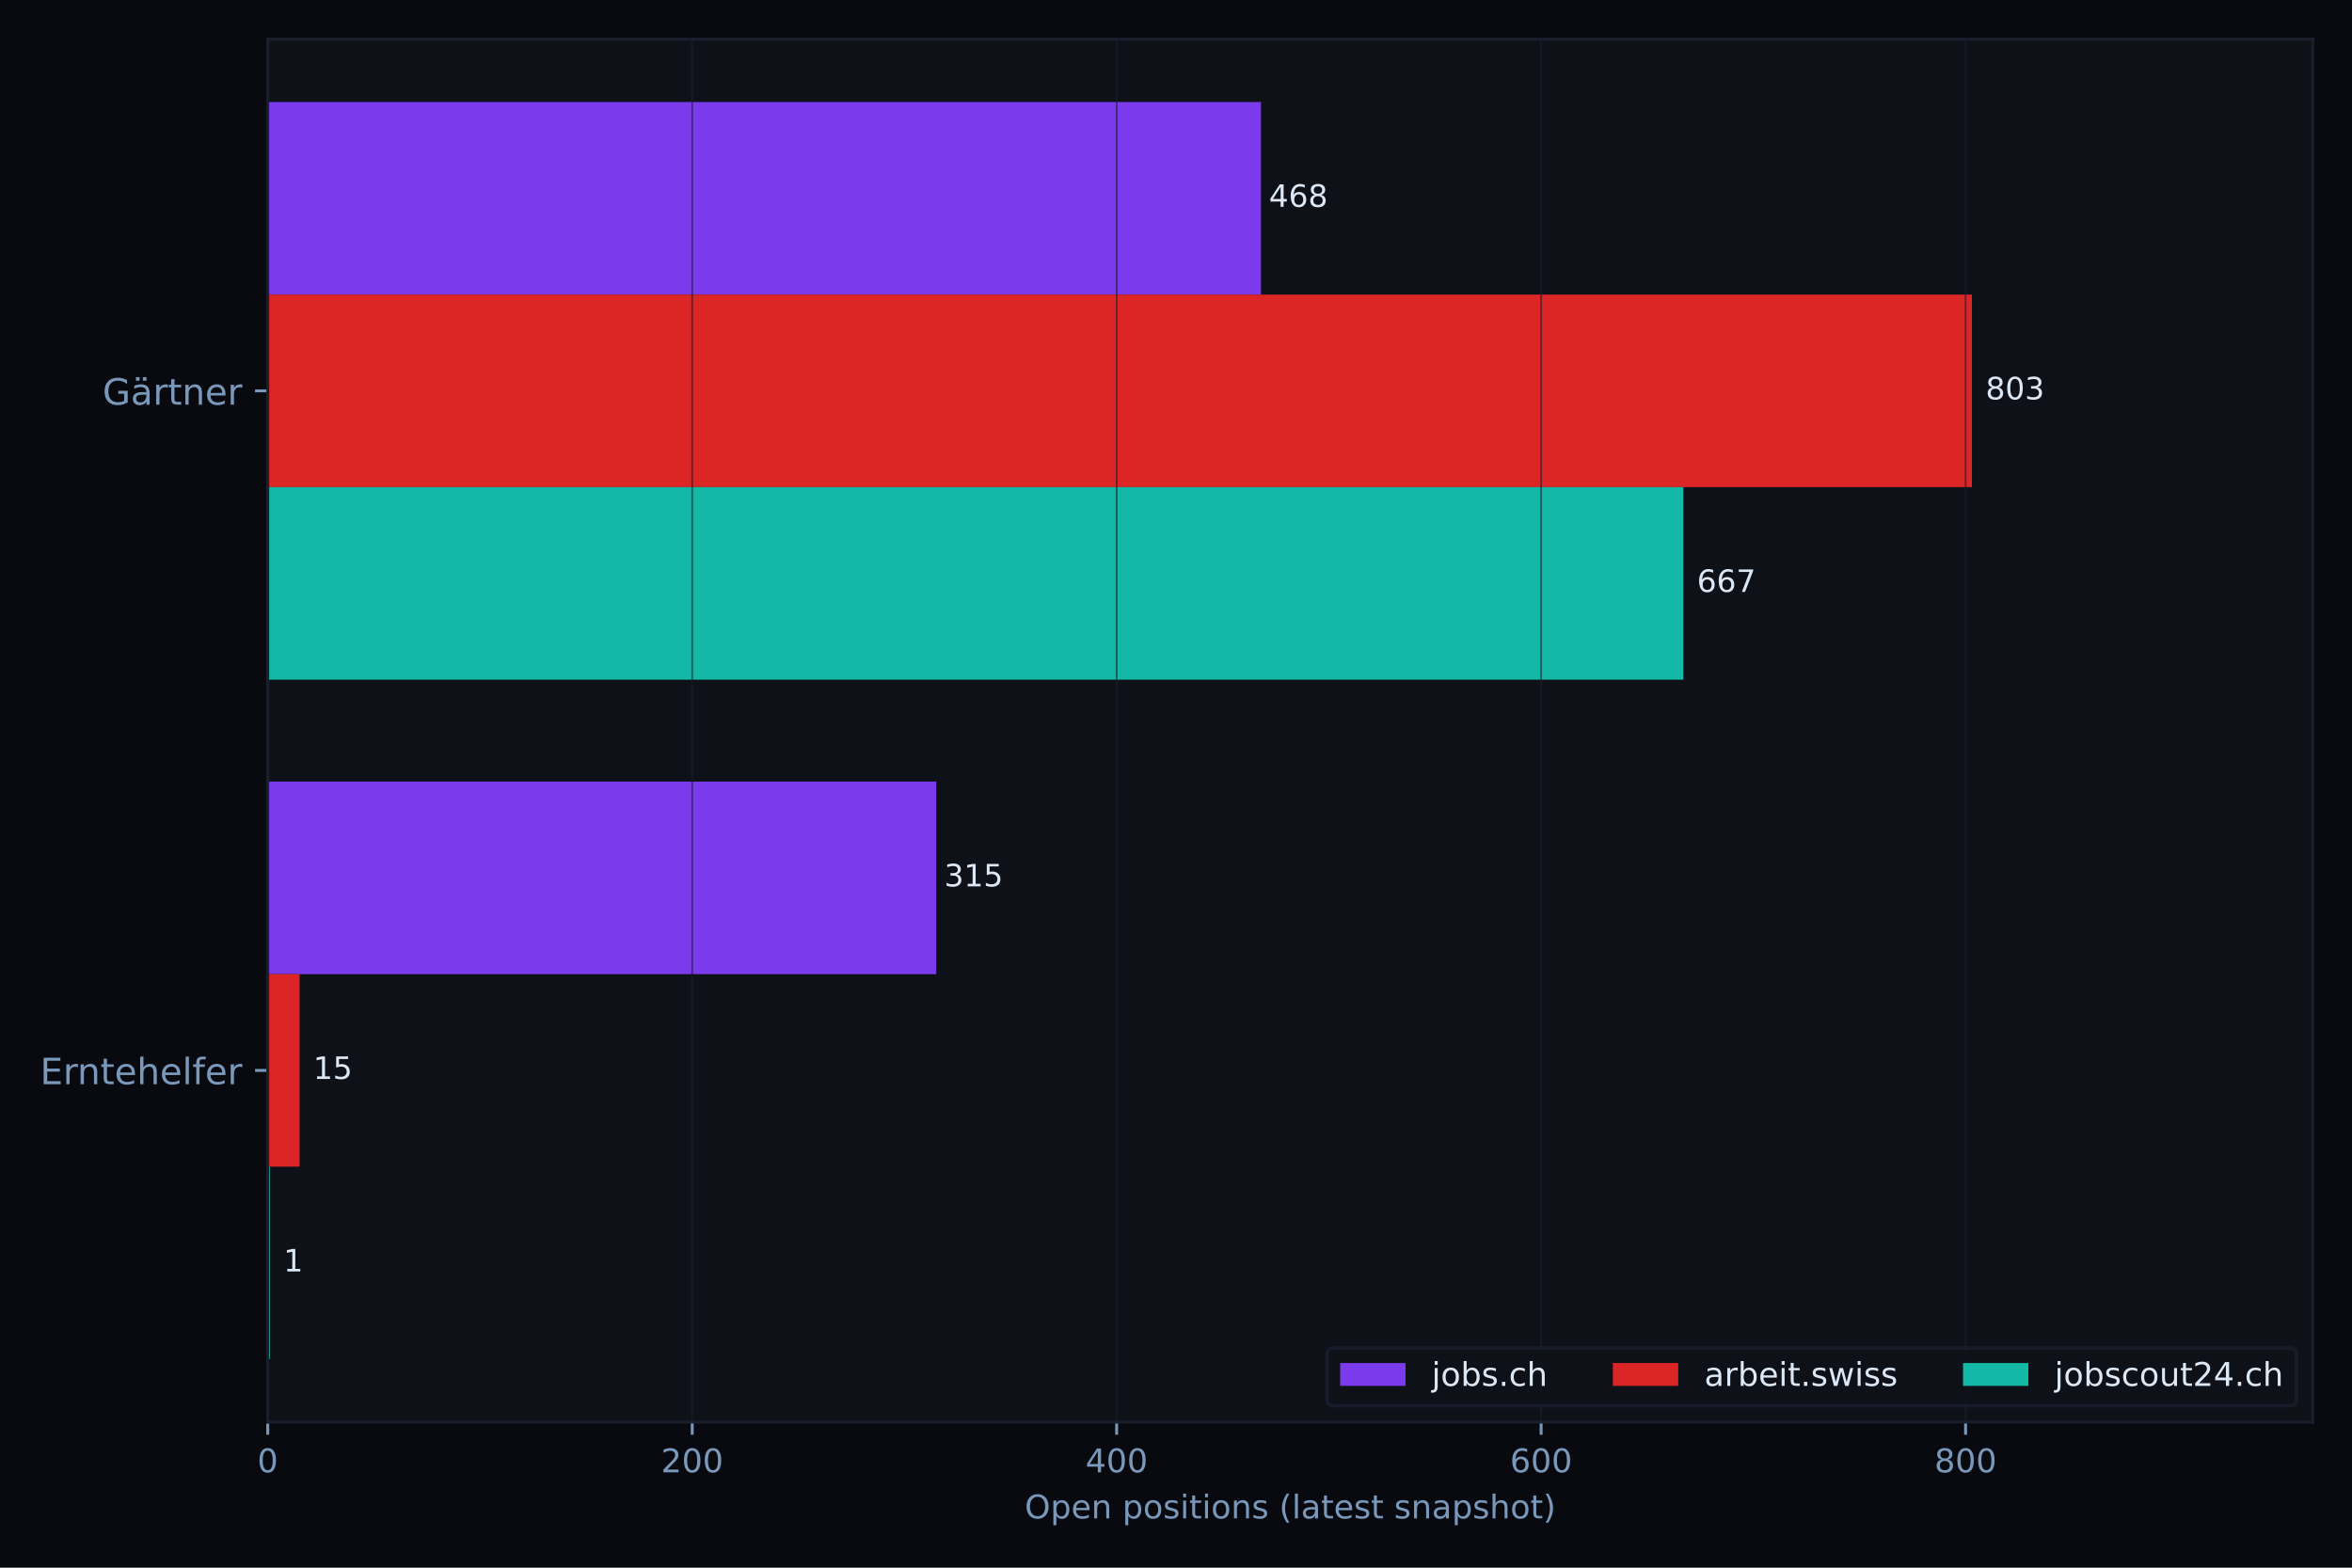
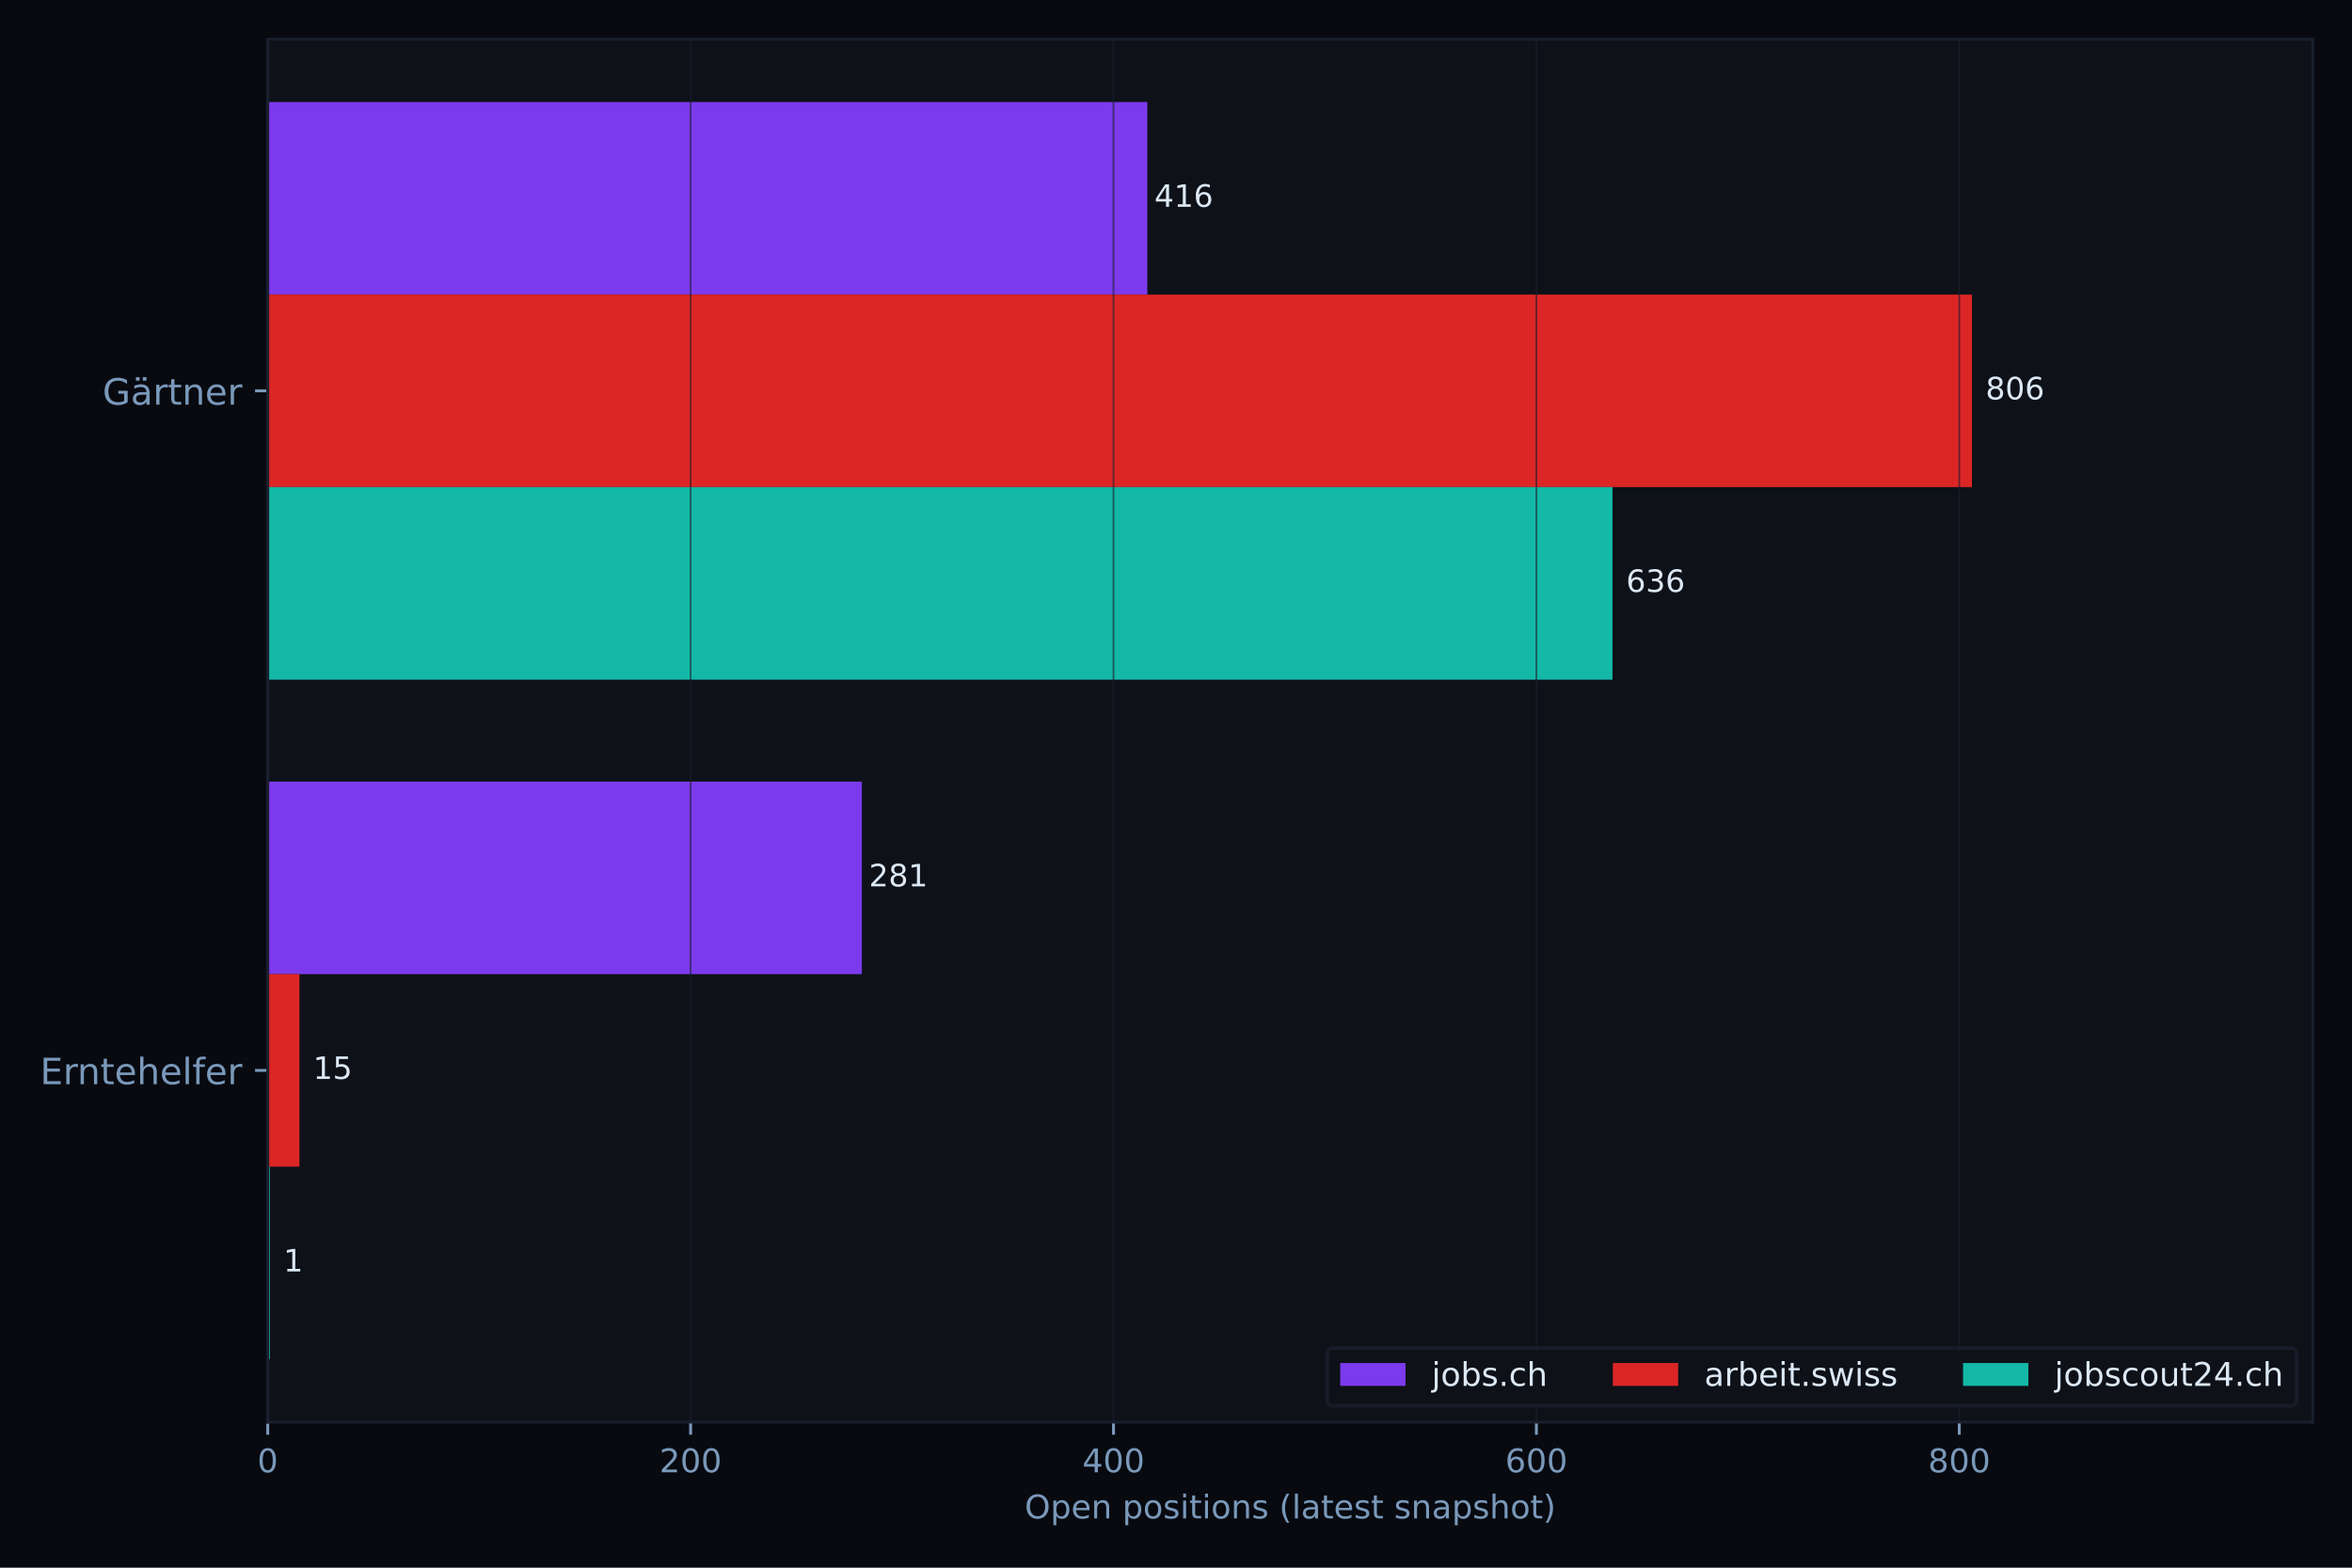
<svg xmlns="http://www.w3.org/2000/svg" xmlns:xlink="http://www.w3.org/1999/xlink" width="648pt" height="432pt" viewBox="0 0 648 432" version="1.1">
  <defs>
    <style type="text/css">*{stroke-linejoin: round; stroke-linecap: butt}</style>
  </defs>
  <g id="figure_1">
    <g id="patch_1">
      <path d="M 0 432  L 648 432  L 648 0  L 0 0  z " style="fill: #080a10" />
    </g>
    <g id="axes_1">
      <g id="patch_2">
        <path d="M 73.764 391.873  L 637.2 391.873  L 637.2 10.8  L 73.764 10.8  z " style="fill: #0e1118" />
      </g>
      <g id="patch_3">
-         <path d="M 73.764 28.121  L 347.413 28.121  L 347.413 81.178  L 73.764 81.178  z " clip-path="url(#pf6d55fb1e9)" style="fill: #7c3aed" />
+         <path d="M 73.764 28.121  L 316.102 28.121  L 316.102 81.178  L 73.764 81.178  z " clip-path="url(#pf6d55fb1e9)" style="fill: #7c3aed" />
      </g>
      <g id="patch_4">
-         <path d="M 73.764 215.381  L 257.95 215.381  L 257.95 268.438  L 73.764 268.438  z " clip-path="url(#pf6d55fb1e9)" style="fill: #7c3aed" />
+         <path d="M 73.764 215.381  L 237.458 215.381  L 237.458 268.438  L 73.764 268.438  z " clip-path="url(#pf6d55fb1e9)" style="fill: #7c3aed" />
      </g>
      <g id="patch_5">
        <path d="M 73.764 81.178  L 543.294 81.178  L 543.294 134.235  L 73.764 134.235  z " clip-path="url(#pf6d55fb1e9)" style="fill: #dc2626" />
      </g>
      <g id="patch_6">
-         <path d="M 73.764 268.438  L 82.534 268.438  L 82.534 321.494  L 73.764 321.494  z " clip-path="url(#pf6d55fb1e9)" style="fill: #dc2626" />
+         <path d="M 73.764 268.438  L 82.502 268.438  L 82.502 321.494  L 73.764 321.494  z " clip-path="url(#pf6d55fb1e9)" style="fill: #dc2626" />
      </g>
      <g id="patch_7">
-         <path d="M 73.764 134.235  L 463.772 134.235  L 463.772 187.292  L 73.764 187.292  z " clip-path="url(#pf6d55fb1e9)" style="fill: #14b8a6" />
+         <path d="M 73.764 134.235  L 444.261 134.235  L 444.261 187.292  L 73.764 187.292  z " clip-path="url(#pf6d55fb1e9)" style="fill: #14b8a6" />
      </g>
      <g id="patch_8">
-         <path d="M 73.764 321.494  L 74.348 321.494  L 74.348 374.551  L 73.764 374.551  z " clip-path="url(#pf6d55fb1e9)" style="fill: #14b8a6" />
+         <path d="M 73.764 321.494  L 74.346 321.494  L 74.346 374.551  L 73.764 374.551  z " clip-path="url(#pf6d55fb1e9)" style="fill: #14b8a6" />
      </g>
      <g id="matplotlib.axis_1">
        <g id="xtick_1">
          <g id="line2d_1">
            <path d="M 73.764 391.873  L 73.764 10.8  " clip-path="url(#pf6d55fb1e9)" style="fill: none; stroke: #1a1f2e; stroke-opacity: 0.6; stroke-width: 0.5; stroke-linecap: square" />
          </g>
          <g id="line2d_2">
            <defs>
              <path id="mff3be124f5" d="M 0 0  L 0 3.5  " style="stroke: #7a99ba; stroke-width: 0.8" />
            </defs>
            <g>
              <use xlink:href="#mff3be124f5" x="73.764" y="391.873" style="fill: #7a99ba; stroke: #7a99ba; stroke-width: 0.8" />
            </g>
          </g>
          <g id="text_1">
            <g style="fill: #7a99ba" transform="translate(70.90051 405.7113) scale(0.09 -0.09)">
              <defs>
                <path id="DejaVuSans-30" d="M 2034 4250  Q 1547 4250 1301 3770  Q 1056 3291 1056 2328  Q 1056 1369 1301 889  Q 1547 409 2034 409  Q 2525 409 2770 889  Q 3016 1369 3016 2328  Q 3016 3291 2770 3770  Q 2525 4250 2034 4250  z M 2034 4750  Q 2819 4750 3233 4129  Q 3647 3509 3647 2328  Q 3647 1150 3233 529  Q 2819 -91 2034 -91  Q 1250 -91 836 529  Q 422 1150 422 2328  Q 422 3509 836 4129  Q 1250 4750 2034 4750  z " transform="scale(0.015625)" />
              </defs>
              <use xlink:href="#DejaVuSans-30" />
            </g>
          </g>
        </g>
        <g id="xtick_2">
          <g id="line2d_3">
-             <path d="M 190.708 391.873  L 190.708 10.8  " clip-path="url(#pf6d55fb1e9)" style="fill: none; stroke: #1a1f2e; stroke-opacity: 0.6; stroke-width: 0.5; stroke-linecap: square" />
+             <path d="M 190.272 391.873  L 190.272 10.8  " clip-path="url(#pf6d55fb1e9)" style="fill: none; stroke: #1a1f2e; stroke-opacity: 0.6; stroke-width: 0.5; stroke-linecap: square" />
          </g>
          <g id="line2d_4">
            <g>
-               <use xlink:href="#mff3be124f5" x="190.708" y="391.873" style="fill: #7a99ba; stroke: #7a99ba; stroke-width: 0.8" />
+               <use xlink:href="#mff3be124f5" x="190.272" y="391.873" style="fill: #7a99ba; stroke: #7a99ba; stroke-width: 0.8" />
            </g>
          </g>
          <g id="text_2">
-             <g style="fill: #7a99ba" transform="translate(182.1183 405.7113) scale(0.09 -0.09)">
+             <g style="fill: #7a99ba" transform="translate(181.683 405.7113) scale(0.09 -0.09)">
              <defs>
                <path id="DejaVuSans-32" d="M 1228 531  L 3431 531  L 3431 0  L 469 0  L 469 531  Q 828 903 1448 1529  Q 2069 2156 2228 2338  Q 2531 2678 2651 2914  Q 2772 3150 2772 3378  Q 2772 3750 2511 3984  Q 2250 4219 1831 4219  Q 1534 4219 1204 4116  Q 875 4013 500 3803  L 500 4441  Q 881 4594 1212 4672  Q 1544 4750 1819 4750  Q 2544 4750 2975 4387  Q 3406 4025 3406 3419  Q 3406 3131 3298 2873  Q 3191 2616 2906 2266  Q 2828 2175 2409 1742  Q 1991 1309 1228 531  z " transform="scale(0.015625)" />
              </defs>
              <use xlink:href="#DejaVuSans-32" />
              <use xlink:href="#DejaVuSans-30" x="63.623" />
              <use xlink:href="#DejaVuSans-30" x="127.246" />
            </g>
          </g>
        </g>
        <g id="xtick_3">
          <g id="line2d_5">
-             <path d="M 307.652 391.873  L 307.652 10.8  " clip-path="url(#pf6d55fb1e9)" style="fill: none; stroke: #1a1f2e; stroke-opacity: 0.6; stroke-width: 0.5; stroke-linecap: square" />
+             <path d="M 306.781 391.873  L 306.781 10.8  " clip-path="url(#pf6d55fb1e9)" style="fill: none; stroke: #1a1f2e; stroke-opacity: 0.6; stroke-width: 0.5; stroke-linecap: square" />
          </g>
          <g id="line2d_6">
            <g>
-               <use xlink:href="#mff3be124f5" x="307.652" y="391.873" style="fill: #7a99ba; stroke: #7a99ba; stroke-width: 0.8" />
+               <use xlink:href="#mff3be124f5" x="306.781" y="391.873" style="fill: #7a99ba; stroke: #7a99ba; stroke-width: 0.8" />
            </g>
          </g>
          <g id="text_3">
-             <g style="fill: #7a99ba" transform="translate(299.0623 405.7113) scale(0.09 -0.09)">
+             <g style="fill: #7a99ba" transform="translate(298.1918 405.7113) scale(0.09 -0.09)">
              <defs>
                <path id="DejaVuSans-34" d="M 2419 4116  L 825 1625  L 2419 1625  L 2419 4116  z M 2253 4666  L 3047 4666  L 3047 1625  L 3713 1625  L 3713 1100  L 3047 1100  L 3047 0  L 2419 0  L 2419 1100  L 313 1100  L 313 1709  L 2253 4666  z " transform="scale(0.015625)" />
              </defs>
              <use xlink:href="#DejaVuSans-34" />
              <use xlink:href="#DejaVuSans-30" x="63.623" />
              <use xlink:href="#DejaVuSans-30" x="127.246" />
            </g>
          </g>
        </g>
        <g id="xtick_4">
          <g id="line2d_7">
-             <path d="M 424.596 391.873  L 424.596 10.8  " clip-path="url(#pf6d55fb1e9)" style="fill: none; stroke: #1a1f2e; stroke-opacity: 0.6; stroke-width: 0.5; stroke-linecap: square" />
+             <path d="M 423.29 391.873  L 423.29 10.8  " clip-path="url(#pf6d55fb1e9)" style="fill: none; stroke: #1a1f2e; stroke-opacity: 0.6; stroke-width: 0.5; stroke-linecap: square" />
          </g>
          <g id="line2d_8">
            <g>
-               <use xlink:href="#mff3be124f5" x="424.596" y="391.873" style="fill: #7a99ba; stroke: #7a99ba; stroke-width: 0.8" />
+               <use xlink:href="#mff3be124f5" x="423.29" y="391.873" style="fill: #7a99ba; stroke: #7a99ba; stroke-width: 0.8" />
            </g>
          </g>
          <g id="text_4">
-             <g style="fill: #7a99ba" transform="translate(416.0064 405.7113) scale(0.09 -0.09)">
+             <g style="fill: #7a99ba" transform="translate(414.7005 405.7113) scale(0.09 -0.09)">
              <defs>
                <path id="DejaVuSans-36" d="M 2113 2584  Q 1688 2584 1439 2293  Q 1191 2003 1191 1497  Q 1191 994 1439 701  Q 1688 409 2113 409  Q 2538 409 2786 701  Q 3034 994 3034 1497  Q 3034 2003 2786 2293  Q 2538 2584 2113 2584  z M 3366 4563  L 3366 3988  Q 3128 4100 2886 4159  Q 2644 4219 2406 4219  Q 1781 4219 1451 3797  Q 1122 3375 1075 2522  Q 1259 2794 1537 2939  Q 1816 3084 2150 3084  Q 2853 3084 3261 2657  Q 3669 2231 3669 1497  Q 3669 778 3244 343  Q 2819 -91 2113 -91  Q 1303 -91 875 529  Q 447 1150 447 2328  Q 447 3434 972 4092  Q 1497 4750 2381 4750  Q 2619 4750 2861 4703  Q 3103 4656 3366 4563  z " transform="scale(0.015625)" />
              </defs>
              <use xlink:href="#DejaVuSans-36" />
              <use xlink:href="#DejaVuSans-30" x="63.623" />
              <use xlink:href="#DejaVuSans-30" x="127.246" />
            </g>
          </g>
        </g>
        <g id="xtick_5">
          <g id="line2d_9">
-             <path d="M 541.54 391.873  L 541.54 10.8  " clip-path="url(#pf6d55fb1e9)" style="fill: none; stroke: #1a1f2e; stroke-opacity: 0.6; stroke-width: 0.5; stroke-linecap: square" />
+             <path d="M 539.799 391.873  L 539.799 10.8  " clip-path="url(#pf6d55fb1e9)" style="fill: none; stroke: #1a1f2e; stroke-opacity: 0.6; stroke-width: 0.5; stroke-linecap: square" />
          </g>
          <g id="line2d_10">
            <g>
-               <use xlink:href="#mff3be124f5" x="541.54" y="391.873" style="fill: #7a99ba; stroke: #7a99ba; stroke-width: 0.8" />
+               <use xlink:href="#mff3be124f5" x="539.799" y="391.873" style="fill: #7a99ba; stroke: #7a99ba; stroke-width: 0.8" />
            </g>
          </g>
          <g id="text_5">
-             <g style="fill: #7a99ba" transform="translate(532.9504 405.7113) scale(0.09 -0.09)">
+             <g style="fill: #7a99ba" transform="translate(531.2093 405.7113) scale(0.09 -0.09)">
              <defs>
                <path id="DejaVuSans-38" d="M 2034 2216  Q 1584 2216 1326 1975  Q 1069 1734 1069 1313  Q 1069 891 1326 650  Q 1584 409 2034 409  Q 2484 409 2743 651  Q 3003 894 3003 1313  Q 3003 1734 2745 1975  Q 2488 2216 2034 2216  z M 1403 2484  Q 997 2584 770 2862  Q 544 3141 544 3541  Q 544 4100 942 4425  Q 1341 4750 2034 4750  Q 2731 4750 3128 4425  Q 3525 4100 3525 3541  Q 3525 3141 3298 2862  Q 3072 2584 2669 2484  Q 3125 2378 3379 2068  Q 3634 1759 3634 1313  Q 3634 634 3220 271  Q 2806 -91 2034 -91  Q 1263 -91 848 271  Q 434 634 434 1313  Q 434 1759 690 2068  Q 947 2378 1403 2484  z M 1172 3481  Q 1172 3119 1398 2916  Q 1625 2713 2034 2713  Q 2441 2713 2670 2916  Q 2900 3119 2900 3481  Q 2900 3844 2670 4047  Q 2441 4250 2034 4250  Q 1625 4250 1398 4047  Q 1172 3844 1172 3481  z " transform="scale(0.015625)" />
              </defs>
              <use xlink:href="#DejaVuSans-38" />
              <use xlink:href="#DejaVuSans-30" x="63.623" />
              <use xlink:href="#DejaVuSans-30" x="127.246" />
            </g>
          </g>
        </g>
        <g id="text_6">
          <g style="fill: #7a99ba" transform="translate(282.3181 418.4216) scale(0.09 -0.09)">
            <defs>
              <path id="DejaVuSans-4f" d="M 2522 4238  Q 1834 4238 1429 3725  Q 1025 3213 1025 2328  Q 1025 1447 1429 934  Q 1834 422 2522 422  Q 3209 422 3611 934  Q 4013 1447 4013 2328  Q 4013 3213 3611 3725  Q 3209 4238 2522 4238  z M 2522 4750  Q 3503 4750 4090 4092  Q 4678 3434 4678 2328  Q 4678 1225 4090 567  Q 3503 -91 2522 -91  Q 1538 -91 948 565  Q 359 1222 359 2328  Q 359 3434 948 4092  Q 1538 4750 2522 4750  z " transform="scale(0.015625)" />
              <path id="DejaVuSans-70" d="M 1159 525  L 1159 -1331  L 581 -1331  L 581 3500  L 1159 3500  L 1159 2969  Q 1341 3281 1617 3432  Q 1894 3584 2278 3584  Q 2916 3584 3314 3078  Q 3713 2572 3713 1747  Q 3713 922 3314 415  Q 2916 -91 2278 -91  Q 1894 -91 1617 61  Q 1341 213 1159 525  z M 3116 1747  Q 3116 2381 2855 2742  Q 2594 3103 2138 3103  Q 1681 3103 1420 2742  Q 1159 2381 1159 1747  Q 1159 1113 1420 752  Q 1681 391 2138 391  Q 2594 391 2855 752  Q 3116 1113 3116 1747  z " transform="scale(0.015625)" />
              <path id="DejaVuSans-65" d="M 3597 1894  L 3597 1613  L 953 1613  Q 991 1019 1311 708  Q 1631 397 2203 397  Q 2534 397 2845 478  Q 3156 559 3463 722  L 3463 178  Q 3153 47 2828 -22  Q 2503 -91 2169 -91  Q 1331 -91 842 396  Q 353 884 353 1716  Q 353 2575 817 3079  Q 1281 3584 2069 3584  Q 2775 3584 3186 3129  Q 3597 2675 3597 1894  z M 3022 2063  Q 3016 2534 2758 2815  Q 2500 3097 2075 3097  Q 1594 3097 1305 2825  Q 1016 2553 972 2059  L 3022 2063  z " transform="scale(0.015625)" />
              <path id="DejaVuSans-6e" d="M 3513 2113  L 3513 0  L 2938 0  L 2938 2094  Q 2938 2591 2744 2837  Q 2550 3084 2163 3084  Q 1697 3084 1428 2787  Q 1159 2491 1159 1978  L 1159 0  L 581 0  L 581 3500  L 1159 3500  L 1159 2956  Q 1366 3272 1645 3428  Q 1925 3584 2291 3584  Q 2894 3584 3203 3211  Q 3513 2838 3513 2113  z " transform="scale(0.015625)" />
              <path id="DejaVuSans-20" transform="scale(0.015625)" />
              <path id="DejaVuSans-6f" d="M 1959 3097  Q 1497 3097 1228 2736  Q 959 2375 959 1747  Q 959 1119 1226 758  Q 1494 397 1959 397  Q 2419 397 2687 759  Q 2956 1122 2956 1747  Q 2956 2369 2687 2733  Q 2419 3097 1959 3097  z M 1959 3584  Q 2709 3584 3137 3096  Q 3566 2609 3566 1747  Q 3566 888 3137 398  Q 2709 -91 1959 -91  Q 1206 -91 779 398  Q 353 888 353 1747  Q 353 2609 779 3096  Q 1206 3584 1959 3584  z " transform="scale(0.015625)" />
              <path id="DejaVuSans-73" d="M 2834 3397  L 2834 2853  Q 2591 2978 2328 3040  Q 2066 3103 1784 3103  Q 1356 3103 1142 2972  Q 928 2841 928 2578  Q 928 2378 1081 2264  Q 1234 2150 1697 2047  L 1894 2003  Q 2506 1872 2764 1633  Q 3022 1394 3022 966  Q 3022 478 2636 193  Q 2250 -91 1575 -91  Q 1294 -91 989 -36  Q 684 19 347 128  L 347 722  Q 666 556 975 473  Q 1284 391 1588 391  Q 1994 391 2212 530  Q 2431 669 2431 922  Q 2431 1156 2273 1281  Q 2116 1406 1581 1522  L 1381 1569  Q 847 1681 609 1914  Q 372 2147 372 2553  Q 372 3047 722 3315  Q 1072 3584 1716 3584  Q 2034 3584 2315 3537  Q 2597 3491 2834 3397  z " transform="scale(0.015625)" />
              <path id="DejaVuSans-69" d="M 603 3500  L 1178 3500  L 1178 0  L 603 0  L 603 3500  z M 603 4863  L 1178 4863  L 1178 4134  L 603 4134  L 603 4863  z " transform="scale(0.015625)" />
              <path id="DejaVuSans-74" d="M 1172 4494  L 1172 3500  L 2356 3500  L 2356 3053  L 1172 3053  L 1172 1153  Q 1172 725 1289 603  Q 1406 481 1766 481  L 2356 481  L 2356 0  L 1766 0  Q 1100 0 847 248  Q 594 497 594 1153  L 594 3053  L 172 3053  L 172 3500  L 594 3500  L 594 4494  L 1172 4494  z " transform="scale(0.015625)" />
              <path id="DejaVuSans-28" d="M 1984 4856  Q 1566 4138 1362 3434  Q 1159 2731 1159 2009  Q 1159 1288 1364 580  Q 1569 -128 1984 -844  L 1484 -844  Q 1016 -109 783 600  Q 550 1309 550 2009  Q 550 2706 781 3412  Q 1013 4119 1484 4856  L 1984 4856  z " transform="scale(0.015625)" />
              <path id="DejaVuSans-6c" d="M 603 4863  L 1178 4863  L 1178 0  L 603 0  L 603 4863  z " transform="scale(0.015625)" />
              <path id="DejaVuSans-61" d="M 2194 1759  Q 1497 1759 1228 1600  Q 959 1441 959 1056  Q 959 750 1161 570  Q 1363 391 1709 391  Q 2188 391 2477 730  Q 2766 1069 2766 1631  L 2766 1759  L 2194 1759  z M 3341 1997  L 3341 0  L 2766 0  L 2766 531  Q 2569 213 2275 61  Q 1981 -91 1556 -91  Q 1019 -91 701 211  Q 384 513 384 1019  Q 384 1609 779 1909  Q 1175 2209 1959 2209  L 2766 2209  L 2766 2266  Q 2766 2663 2505 2880  Q 2244 3097 1772 3097  Q 1472 3097 1187 3025  Q 903 2953 641 2809  L 641 3341  Q 956 3463 1253 3523  Q 1550 3584 1831 3584  Q 2591 3584 2966 3190  Q 3341 2797 3341 1997  z " transform="scale(0.015625)" />
              <path id="DejaVuSans-68" d="M 3513 2113  L 3513 0  L 2938 0  L 2938 2094  Q 2938 2591 2744 2837  Q 2550 3084 2163 3084  Q 1697 3084 1428 2787  Q 1159 2491 1159 1978  L 1159 0  L 581 0  L 581 4863  L 1159 4863  L 1159 2956  Q 1366 3272 1645 3428  Q 1925 3584 2291 3584  Q 2894 3584 3203 3211  Q 3513 2838 3513 2113  z " transform="scale(0.015625)" />
              <path id="DejaVuSans-29" d="M 513 4856  L 1013 4856  Q 1481 4119 1714 3412  Q 1947 2706 1947 2009  Q 1947 1309 1714 600  Q 1481 -109 1013 -844  L 513 -844  Q 928 -128 1133 580  Q 1338 1288 1338 2009  Q 1338 2731 1133 3434  Q 928 4138 513 4856  z " transform="scale(0.015625)" />
            </defs>
            <use xlink:href="#DejaVuSans-4f" />
            <use xlink:href="#DejaVuSans-70" x="78.711" />
            <use xlink:href="#DejaVuSans-65" x="142.188" />
            <use xlink:href="#DejaVuSans-6e" x="203.711" />
            <use xlink:href="#DejaVuSans-20" x="267.09" />
            <use xlink:href="#DejaVuSans-70" x="298.877" />
            <use xlink:href="#DejaVuSans-6f" x="362.354" />
            <use xlink:href="#DejaVuSans-73" x="423.535" />
            <use xlink:href="#DejaVuSans-69" x="475.635" />
            <use xlink:href="#DejaVuSans-74" x="503.418" />
            <use xlink:href="#DejaVuSans-69" x="542.627" />
            <use xlink:href="#DejaVuSans-6f" x="570.41" />
            <use xlink:href="#DejaVuSans-6e" x="631.592" />
            <use xlink:href="#DejaVuSans-73" x="694.971" />
            <use xlink:href="#DejaVuSans-20" x="747.07" />
            <use xlink:href="#DejaVuSans-28" x="778.857" />
            <use xlink:href="#DejaVuSans-6c" x="817.871" />
            <use xlink:href="#DejaVuSans-61" x="845.654" />
            <use xlink:href="#DejaVuSans-74" x="906.934" />
            <use xlink:href="#DejaVuSans-65" x="946.143" />
            <use xlink:href="#DejaVuSans-73" x="1007.666" />
            <use xlink:href="#DejaVuSans-74" x="1059.766" />
            <use xlink:href="#DejaVuSans-20" x="1098.975" />
            <use xlink:href="#DejaVuSans-73" x="1130.762" />
            <use xlink:href="#DejaVuSans-6e" x="1182.861" />
            <use xlink:href="#DejaVuSans-61" x="1246.24" />
            <use xlink:href="#DejaVuSans-70" x="1307.52" />
            <use xlink:href="#DejaVuSans-73" x="1370.996" />
            <use xlink:href="#DejaVuSans-68" x="1423.096" />
            <use xlink:href="#DejaVuSans-6f" x="1486.475" />
            <use xlink:href="#DejaVuSans-74" x="1547.656" />
            <use xlink:href="#DejaVuSans-29" x="1586.865" />
          </g>
        </g>
      </g>
      <g id="matplotlib.axis_2">
        <g id="ytick_1">
          <g id="line2d_11">
            <defs>
              <path id="mdf66c61492" d="M 0 0  L -3.5 0  " style="stroke: #7a99ba; stroke-width: 0.8" />
            </defs>
            <g>
              <use xlink:href="#mdf66c61492" x="73.764" y="107.707" style="fill: #7a99ba; stroke: #7a99ba; stroke-width: 0.8" />
            </g>
          </g>
          <g id="text_7">
            <g style="fill: #7a99ba" transform="translate(28.25426 111.5059) scale(0.1 -0.1)">
              <defs>
                <path id="DejaVuSans-47" d="M 3809 666  L 3809 1919  L 2778 1919  L 2778 2438  L 4434 2438  L 4434 434  Q 4069 175 3628 42  Q 3188 -91 2688 -91  Q 1594 -91 976 548  Q 359 1188 359 2328  Q 359 3472 976 4111  Q 1594 4750 2688 4750  Q 3144 4750 3555 4637  Q 3966 4525 4313 4306  L 4313 3634  Q 3963 3931 3569 4081  Q 3175 4231 2741 4231  Q 1884 4231 1454 3753  Q 1025 3275 1025 2328  Q 1025 1384 1454 906  Q 1884 428 2741 428  Q 3075 428 3337 486  Q 3600 544 3809 666  z " transform="scale(0.015625)" />
                <path id="DejaVuSans-e4" d="M 2194 1759  Q 1497 1759 1228 1600  Q 959 1441 959 1056  Q 959 750 1161 570  Q 1363 391 1709 391  Q 2188 391 2477 730  Q 2766 1069 2766 1631  L 2766 1759  L 2194 1759  z M 3341 1997  L 3341 0  L 2766 0  L 2766 531  Q 2569 213 2275 61  Q 1981 -91 1556 -91  Q 1019 -91 701 211  Q 384 513 384 1019  Q 384 1609 779 1909  Q 1175 2209 1959 2209  L 2766 2209  L 2766 2266  Q 2766 2663 2505 2880  Q 2244 3097 1772 3097  Q 1472 3097 1187 3025  Q 903 2953 641 2809  L 641 3341  Q 956 3463 1253 3523  Q 1550 3584 1831 3584  Q 2591 3584 2966 3190  Q 3341 2797 3341 1997  z M 2150 4850  L 2784 4850  L 2784 4219  L 2150 4219  L 2150 4850  z M 928 4850  L 1562 4850  L 1562 4219  L 928 4219  L 928 4850  z " transform="scale(0.015625)" />
                <path id="DejaVuSans-72" d="M 2631 2963  Q 2534 3019 2420 3045  Q 2306 3072 2169 3072  Q 1681 3072 1420 2755  Q 1159 2438 1159 1844  L 1159 0  L 581 0  L 581 3500  L 1159 3500  L 1159 2956  Q 1341 3275 1631 3429  Q 1922 3584 2338 3584  Q 2397 3584 2469 3576  Q 2541 3569 2628 3553  L 2631 2963  z " transform="scale(0.015625)" />
              </defs>
              <use xlink:href="#DejaVuSans-47" />
              <use xlink:href="#DejaVuSans-e4" x="77.49" />
              <use xlink:href="#DejaVuSans-72" x="138.77" />
              <use xlink:href="#DejaVuSans-74" x="179.883" />
              <use xlink:href="#DejaVuSans-6e" x="219.092" />
              <use xlink:href="#DejaVuSans-65" x="282.471" />
              <use xlink:href="#DejaVuSans-72" x="343.994" />
            </g>
          </g>
        </g>
        <g id="ytick_2">
          <g id="line2d_12">
            <g>
              <use xlink:href="#mdf66c61492" x="73.764" y="294.966" style="fill: #7a99ba; stroke: #7a99ba; stroke-width: 0.8" />
            </g>
          </g>
          <g id="text_8">
            <g style="fill: #7a99ba" transform="translate(11.04489 298.7652) scale(0.1 -0.1)">
              <defs>
                <path id="DejaVuSans-45" d="M 628 4666  L 3578 4666  L 3578 4134  L 1259 4134  L 1259 2753  L 3481 2753  L 3481 2222  L 1259 2222  L 1259 531  L 3634 531  L 3634 0  L 628 0  L 628 4666  z " transform="scale(0.015625)" />
                <path id="DejaVuSans-66" d="M 2375 4863  L 2375 4384  L 1825 4384  Q 1516 4384 1395 4259  Q 1275 4134 1275 3809  L 1275 3500  L 2222 3500  L 2222 3053  L 1275 3053  L 1275 0  L 697 0  L 697 3053  L 147 3053  L 147 3500  L 697 3500  L 697 3744  Q 697 4328 969 4595  Q 1241 4863 1831 4863  L 2375 4863  z " transform="scale(0.015625)" />
              </defs>
              <use xlink:href="#DejaVuSans-45" />
              <use xlink:href="#DejaVuSans-72" x="63.184" />
              <use xlink:href="#DejaVuSans-6e" x="102.547" />
              <use xlink:href="#DejaVuSans-74" x="165.926" />
              <use xlink:href="#DejaVuSans-65" x="205.135" />
              <use xlink:href="#DejaVuSans-68" x="266.658" />
              <use xlink:href="#DejaVuSans-65" x="330.037" />
              <use xlink:href="#DejaVuSans-6c" x="391.561" />
              <use xlink:href="#DejaVuSans-66" x="419.344" />
              <use xlink:href="#DejaVuSans-65" x="454.549" />
              <use xlink:href="#DejaVuSans-72" x="516.072" />
            </g>
          </g>
        </g>
      </g>
      <g id="patch_9">
        <path d="M 73.764 391.873  L 73.764 10.8  " style="fill: none; stroke: #1a1f2e; stroke-width: 0.8; stroke-linejoin: miter; stroke-linecap: square" />
      </g>
      <g id="patch_10">
        <path d="M 637.2 391.873  L 637.2 10.8  " style="fill: none; stroke: #1a1f2e; stroke-width: 0.8; stroke-linejoin: miter; stroke-linecap: square" />
      </g>
      <g id="patch_11">
        <path d="M 73.764 391.873  L 637.2 391.873  " style="fill: none; stroke: #1a1f2e; stroke-width: 0.8; stroke-linejoin: miter; stroke-linecap: square" />
      </g>
      <g id="patch_12">
        <path d="M 73.764 10.8  L 637.2 10.8  " style="fill: none; stroke: #1a1f2e; stroke-width: 0.8; stroke-linejoin: miter; stroke-linecap: square" />
      </g>
      <g id="text_9">
-         <g style="fill: #dce8f5" transform="translate(349.6019 56.99536) scale(0.085 -0.085)">
+         <g style="fill: #dce8f5" transform="translate(318.0406 56.99536) scale(0.085 -0.085)">
+           <defs>
+             <path id="DejaVuSans-31" d="M 794 531  L 1825 531  L 1825 4091  L 703 3866  L 703 4441  L 1819 4666  L 2450 4666  L 2450 531  L 3481 531  L 3481 0  L 794 0  L 794 531  z " transform="scale(0.015625)" />
+           </defs>
          <use xlink:href="#DejaVuSans-34" />
-           <use xlink:href="#DejaVuSans-36" x="63.623" />
-           <use xlink:href="#DejaVuSans-38" x="127.246" />
+           <use xlink:href="#DejaVuSans-31" x="63.623" />
+           <use xlink:href="#DejaVuSans-36" x="127.246" />
        </g>
      </g>
      <g id="text_10">
-         <g style="fill: #dce8f5" transform="translate(260.1397 244.2547) scale(0.085 -0.085)">
-           <defs>
-             <path id="DejaVuSans-33" d="M 2597 2516  Q 3050 2419 3304 2112  Q 3559 1806 3559 1356  Q 3559 666 3084 287  Q 2609 -91 1734 -91  Q 1441 -91 1130 -33  Q 819 25 488 141  L 488 750  Q 750 597 1062 519  Q 1375 441 1716 441  Q 2309 441 2620 675  Q 2931 909 2931 1356  Q 2931 1769 2642 2001  Q 2353 2234 1838 2234  L 1294 2234  L 1294 2753  L 1863 2753  Q 2328 2753 2575 2939  Q 2822 3125 2822 3475  Q 2822 3834 2567 4026  Q 2313 4219 1838 4219  Q 1578 4219 1281 4162  Q 984 4106 628 3988  L 628 4550  Q 988 4650 1302 4700  Q 1616 4750 1894 4750  Q 2613 4750 3031 4423  Q 3450 4097 3450 3541  Q 3450 3153 3228 2886  Q 3006 2619 2597 2516  z " transform="scale(0.015625)" />
-             <path id="DejaVuSans-31" d="M 794 531  L 1825 531  L 1825 4091  L 703 3866  L 703 4441  L 1819 4666  L 2450 4666  L 2450 531  L 3481 531  L 3481 0  L 794 0  L 794 531  z " transform="scale(0.015625)" />
-             <path id="DejaVuSans-35" d="M 691 4666  L 3169 4666  L 3169 4134  L 1269 4134  L 1269 2991  Q 1406 3038 1543 3061  Q 1681 3084 1819 3084  Q 2600 3084 3056 2656  Q 3513 2228 3513 1497  Q 3513 744 3044 326  Q 2575 -91 1722 -91  Q 1428 -91 1123 -41  Q 819 9 494 109  L 494 744  Q 775 591 1075 516  Q 1375 441 1709 441  Q 2250 441 2565 725  Q 2881 1009 2881 1497  Q 2881 1984 2565 2268  Q 2250 2553 1709 2553  Q 1456 2553 1204 2497  Q 953 2441 691 2322  L 691 4666  z " transform="scale(0.015625)" />
-           </defs>
-           <use xlink:href="#DejaVuSans-33" />
-           <use xlink:href="#DejaVuSans-31" x="63.623" />
-           <use xlink:href="#DejaVuSans-35" x="127.246" />
+         <g style="fill: #dce8f5" transform="translate(239.3972 244.2547) scale(0.085 -0.085)">
+           <use xlink:href="#DejaVuSans-32" />
+           <use xlink:href="#DejaVuSans-38" x="63.623" />
+           <use xlink:href="#DejaVuSans-31" x="127.246" />
        </g>
      </g>
      <g id="text_11">
        <g style="fill: #dce8f5" transform="translate(547.0502 110.0522) scale(0.085 -0.085)">
          <use xlink:href="#DejaVuSans-38" />
          <use xlink:href="#DejaVuSans-30" x="63.623" />
-           <use xlink:href="#DejaVuSans-33" x="127.246" />
+           <use xlink:href="#DejaVuSans-36" x="127.246" />
        </g>
      </g>
      <g id="text_12">
-         <g style="fill: #dce8f5" transform="translate(86.29068 297.3115) scale(0.085 -0.085)">
+         <g style="fill: #dce8f5" transform="translate(86.25804 297.3115) scale(0.085 -0.085)">
+           <defs>
+             <path id="DejaVuSans-35" d="M 691 4666  L 3169 4666  L 3169 4134  L 1269 4134  L 1269 2991  Q 1406 3038 1543 3061  Q 1681 3084 1819 3084  Q 2600 3084 3056 2656  Q 3513 2228 3513 1497  Q 3513 744 3044 326  Q 2575 -91 1722 -91  Q 1428 -91 1123 -41  Q 819 9 494 109  L 494 744  Q 775 591 1075 516  Q 1375 441 1709 441  Q 2250 441 2565 725  Q 2881 1009 2881 1497  Q 2881 1984 2565 2268  Q 2250 2553 1709 2553  Q 1456 2553 1204 2497  Q 953 2441 691 2322  L 691 4666  z " transform="scale(0.015625)" />
+           </defs>
          <use xlink:href="#DejaVuSans-31" />
          <use xlink:href="#DejaVuSans-35" x="63.623" />
        </g>
      </g>
      <g id="text_13">
-         <g style="fill: #dce8f5" transform="translate(467.5282 163.109) scale(0.085 -0.085)">
+         <g style="fill: #dce8f5" transform="translate(448.0177 163.109) scale(0.085 -0.085)">
          <defs>
-             <path id="DejaVuSans-37" d="M 525 4666  L 3525 4666  L 3525 4397  L 1831 0  L 1172 0  L 2766 4134  L 525 4134  L 525 4666  z " transform="scale(0.015625)" />
+             <path id="DejaVuSans-33" d="M 2597 2516  Q 3050 2419 3304 2112  Q 3559 1806 3559 1356  Q 3559 666 3084 287  Q 2609 -91 1734 -91  Q 1441 -91 1130 -33  Q 819 25 488 141  L 488 750  Q 750 597 1062 519  Q 1375 441 1716 441  Q 2309 441 2620 675  Q 2931 909 2931 1356  Q 2931 1769 2642 2001  Q 2353 2234 1838 2234  L 1294 2234  L 1294 2753  L 1863 2753  Q 2328 2753 2575 2939  Q 2822 3125 2822 3475  Q 2822 3834 2567 4026  Q 2313 4219 1838 4219  Q 1578 4219 1281 4162  Q 984 4106 628 3988  L 628 4550  Q 988 4650 1302 4700  Q 1616 4750 1894 4750  Q 2613 4750 3031 4423  Q 3450 4097 3450 3541  Q 3450 3153 3228 2886  Q 3006 2619 2597 2516  z " transform="scale(0.015625)" />
          </defs>
          <use xlink:href="#DejaVuSans-36" />
-           <use xlink:href="#DejaVuSans-36" x="63.623" />
-           <use xlink:href="#DejaVuSans-37" x="127.246" />
+           <use xlink:href="#DejaVuSans-33" x="63.623" />
+           <use xlink:href="#DejaVuSans-36" x="127.246" />
        </g>
      </g>
      <g id="text_14">
-         <g style="fill: #dce8f5" transform="translate(78.1046 350.3683) scale(0.085 -0.085)">
+         <g style="fill: #dce8f5" transform="translate(78.10242 350.3683) scale(0.085 -0.085)">
          <use xlink:href="#DejaVuSans-31" />
        </g>
      </g>
      <g id="legend_1">
        <g id="patch_13">
          <path d="M 367.435 387.373  L 630.9 387.373  Q 632.7 387.373 632.7 385.573  L 632.7 373.262  Q 632.7 371.462 630.9 371.462  L 367.435 371.462  Q 365.635 371.462 365.635 373.262  L 365.635 385.573  Q 365.635 387.373 367.435 387.373  z " style="fill: #0e1118; opacity: 0.8; stroke: #1a1f2e; stroke-linejoin: miter" />
        </g>
        <g id="patch_14">
          <path d="M 369.235 381.901  L 387.235 381.901  L 387.235 375.601  L 369.235 375.601  z " style="fill: #7c3aed" />
        </g>
        <g id="text_15">
          <g style="fill: #dce8f5" transform="translate(394.4348 381.901) scale(0.09 -0.09)">
            <defs>
              <path id="DejaVuSans-6a" d="M 603 3500  L 1178 3500  L 1178 -63  Q 1178 -731 923 -1031  Q 669 -1331 103 -1331  L -116 -1331  L -116 -844  L 38 -844  Q 366 -844 484 -692  Q 603 -541 603 -63  L 603 3500  z M 603 4863  L 1178 4863  L 1178 4134  L 603 4134  L 603 4863  z " transform="scale(0.015625)" />
              <path id="DejaVuSans-62" d="M 3116 1747  Q 3116 2381 2855 2742  Q 2594 3103 2138 3103  Q 1681 3103 1420 2742  Q 1159 2381 1159 1747  Q 1159 1113 1420 752  Q 1681 391 2138 391  Q 2594 391 2855 752  Q 3116 1113 3116 1747  z M 1159 2969  Q 1341 3281 1617 3432  Q 1894 3584 2278 3584  Q 2916 3584 3314 3078  Q 3713 2572 3713 1747  Q 3713 922 3314 415  Q 2916 -91 2278 -91  Q 1894 -91 1617 61  Q 1341 213 1159 525  L 1159 0  L 581 0  L 581 4863  L 1159 4863  L 1159 2969  z " transform="scale(0.015625)" />
              <path id="DejaVuSans-2e" d="M 684 794  L 1344 794  L 1344 0  L 684 0  L 684 794  z " transform="scale(0.015625)" />
              <path id="DejaVuSans-63" d="M 3122 3366  L 3122 2828  Q 2878 2963 2633 3030  Q 2388 3097 2138 3097  Q 1578 3097 1268 2742  Q 959 2388 959 1747  Q 959 1106 1268 751  Q 1578 397 2138 397  Q 2388 397 2633 464  Q 2878 531 3122 666  L 3122 134  Q 2881 22 2623 -34  Q 2366 -91 2075 -91  Q 1284 -91 818 406  Q 353 903 353 1747  Q 353 2603 823 3093  Q 1294 3584 2113 3584  Q 2378 3584 2631 3529  Q 2884 3475 3122 3366  z " transform="scale(0.015625)" />
            </defs>
            <use xlink:href="#DejaVuSans-6a" />
            <use xlink:href="#DejaVuSans-6f" x="27.783" />
            <use xlink:href="#DejaVuSans-62" x="88.965" />
            <use xlink:href="#DejaVuSans-73" x="152.441" />
            <use xlink:href="#DejaVuSans-2e" x="204.541" />
            <use xlink:href="#DejaVuSans-63" x="236.328" />
            <use xlink:href="#DejaVuSans-68" x="291.309" />
          </g>
        </g>
        <g id="patch_15">
          <path d="M 444.357 381.901  L 462.357 381.901  L 462.357 375.601  L 444.357 375.601  z " style="fill: #dc2626" />
        </g>
        <g id="text_16">
          <g style="fill: #dce8f5" transform="translate(469.5567 381.901) scale(0.09 -0.09)">
            <defs>
              <path id="DejaVuSans-77" d="M 269 3500  L 844 3500  L 1563 769  L 2278 3500  L 2956 3500  L 3675 769  L 4391 3500  L 4966 3500  L 4050 0  L 3372 0  L 2619 2869  L 1863 0  L 1184 0  L 269 3500  z " transform="scale(0.015625)" />
            </defs>
            <use xlink:href="#DejaVuSans-61" />
            <use xlink:href="#DejaVuSans-72" x="61.279" />
            <use xlink:href="#DejaVuSans-62" x="102.393" />
            <use xlink:href="#DejaVuSans-65" x="165.869" />
            <use xlink:href="#DejaVuSans-69" x="227.393" />
            <use xlink:href="#DejaVuSans-74" x="255.176" />
            <use xlink:href="#DejaVuSans-2e" x="294.385" />
            <use xlink:href="#DejaVuSans-73" x="326.172" />
            <use xlink:href="#DejaVuSans-77" x="378.271" />
            <use xlink:href="#DejaVuSans-69" x="460.059" />
            <use xlink:href="#DejaVuSans-73" x="487.842" />
            <use xlink:href="#DejaVuSans-73" x="539.941" />
          </g>
        </g>
        <g id="patch_16">
          <path d="M 540.838 381.901  L 558.838 381.901  L 558.838 375.601  L 540.838 375.601  z " style="fill: #14b8a6" />
        </g>
        <g id="text_17">
          <g style="fill: #dce8f5" transform="translate(566.0381 381.901) scale(0.09 -0.09)">
            <defs>
              <path id="DejaVuSans-75" d="M 544 1381  L 544 3500  L 1119 3500  L 1119 1403  Q 1119 906 1312 657  Q 1506 409 1894 409  Q 2359 409 2629 706  Q 2900 1003 2900 1516  L 2900 3500  L 3475 3500  L 3475 0  L 2900 0  L 2900 538  Q 2691 219 2414 64  Q 2138 -91 1772 -91  Q 1169 -91 856 284  Q 544 659 544 1381  z M 1991 3584  L 1991 3584  z " transform="scale(0.015625)" />
            </defs>
            <use xlink:href="#DejaVuSans-6a" />
            <use xlink:href="#DejaVuSans-6f" x="27.783" />
            <use xlink:href="#DejaVuSans-62" x="88.965" />
            <use xlink:href="#DejaVuSans-73" x="152.441" />
            <use xlink:href="#DejaVuSans-63" x="204.541" />
            <use xlink:href="#DejaVuSans-6f" x="259.521" />
            <use xlink:href="#DejaVuSans-75" x="320.703" />
            <use xlink:href="#DejaVuSans-74" x="384.082" />
            <use xlink:href="#DejaVuSans-32" x="423.291" />
            <use xlink:href="#DejaVuSans-34" x="486.914" />
            <use xlink:href="#DejaVuSans-2e" x="550.537" />
            <use xlink:href="#DejaVuSans-63" x="582.324" />
            <use xlink:href="#DejaVuSans-68" x="637.305" />
          </g>
        </g>
      </g>
    </g>
  </g>
  <defs>
    <clipPath id="pf6d55fb1e9">
      <rect x="73.764" y="10.8" width="563.436" height="381.073" />
    </clipPath>
  </defs>
</svg>
